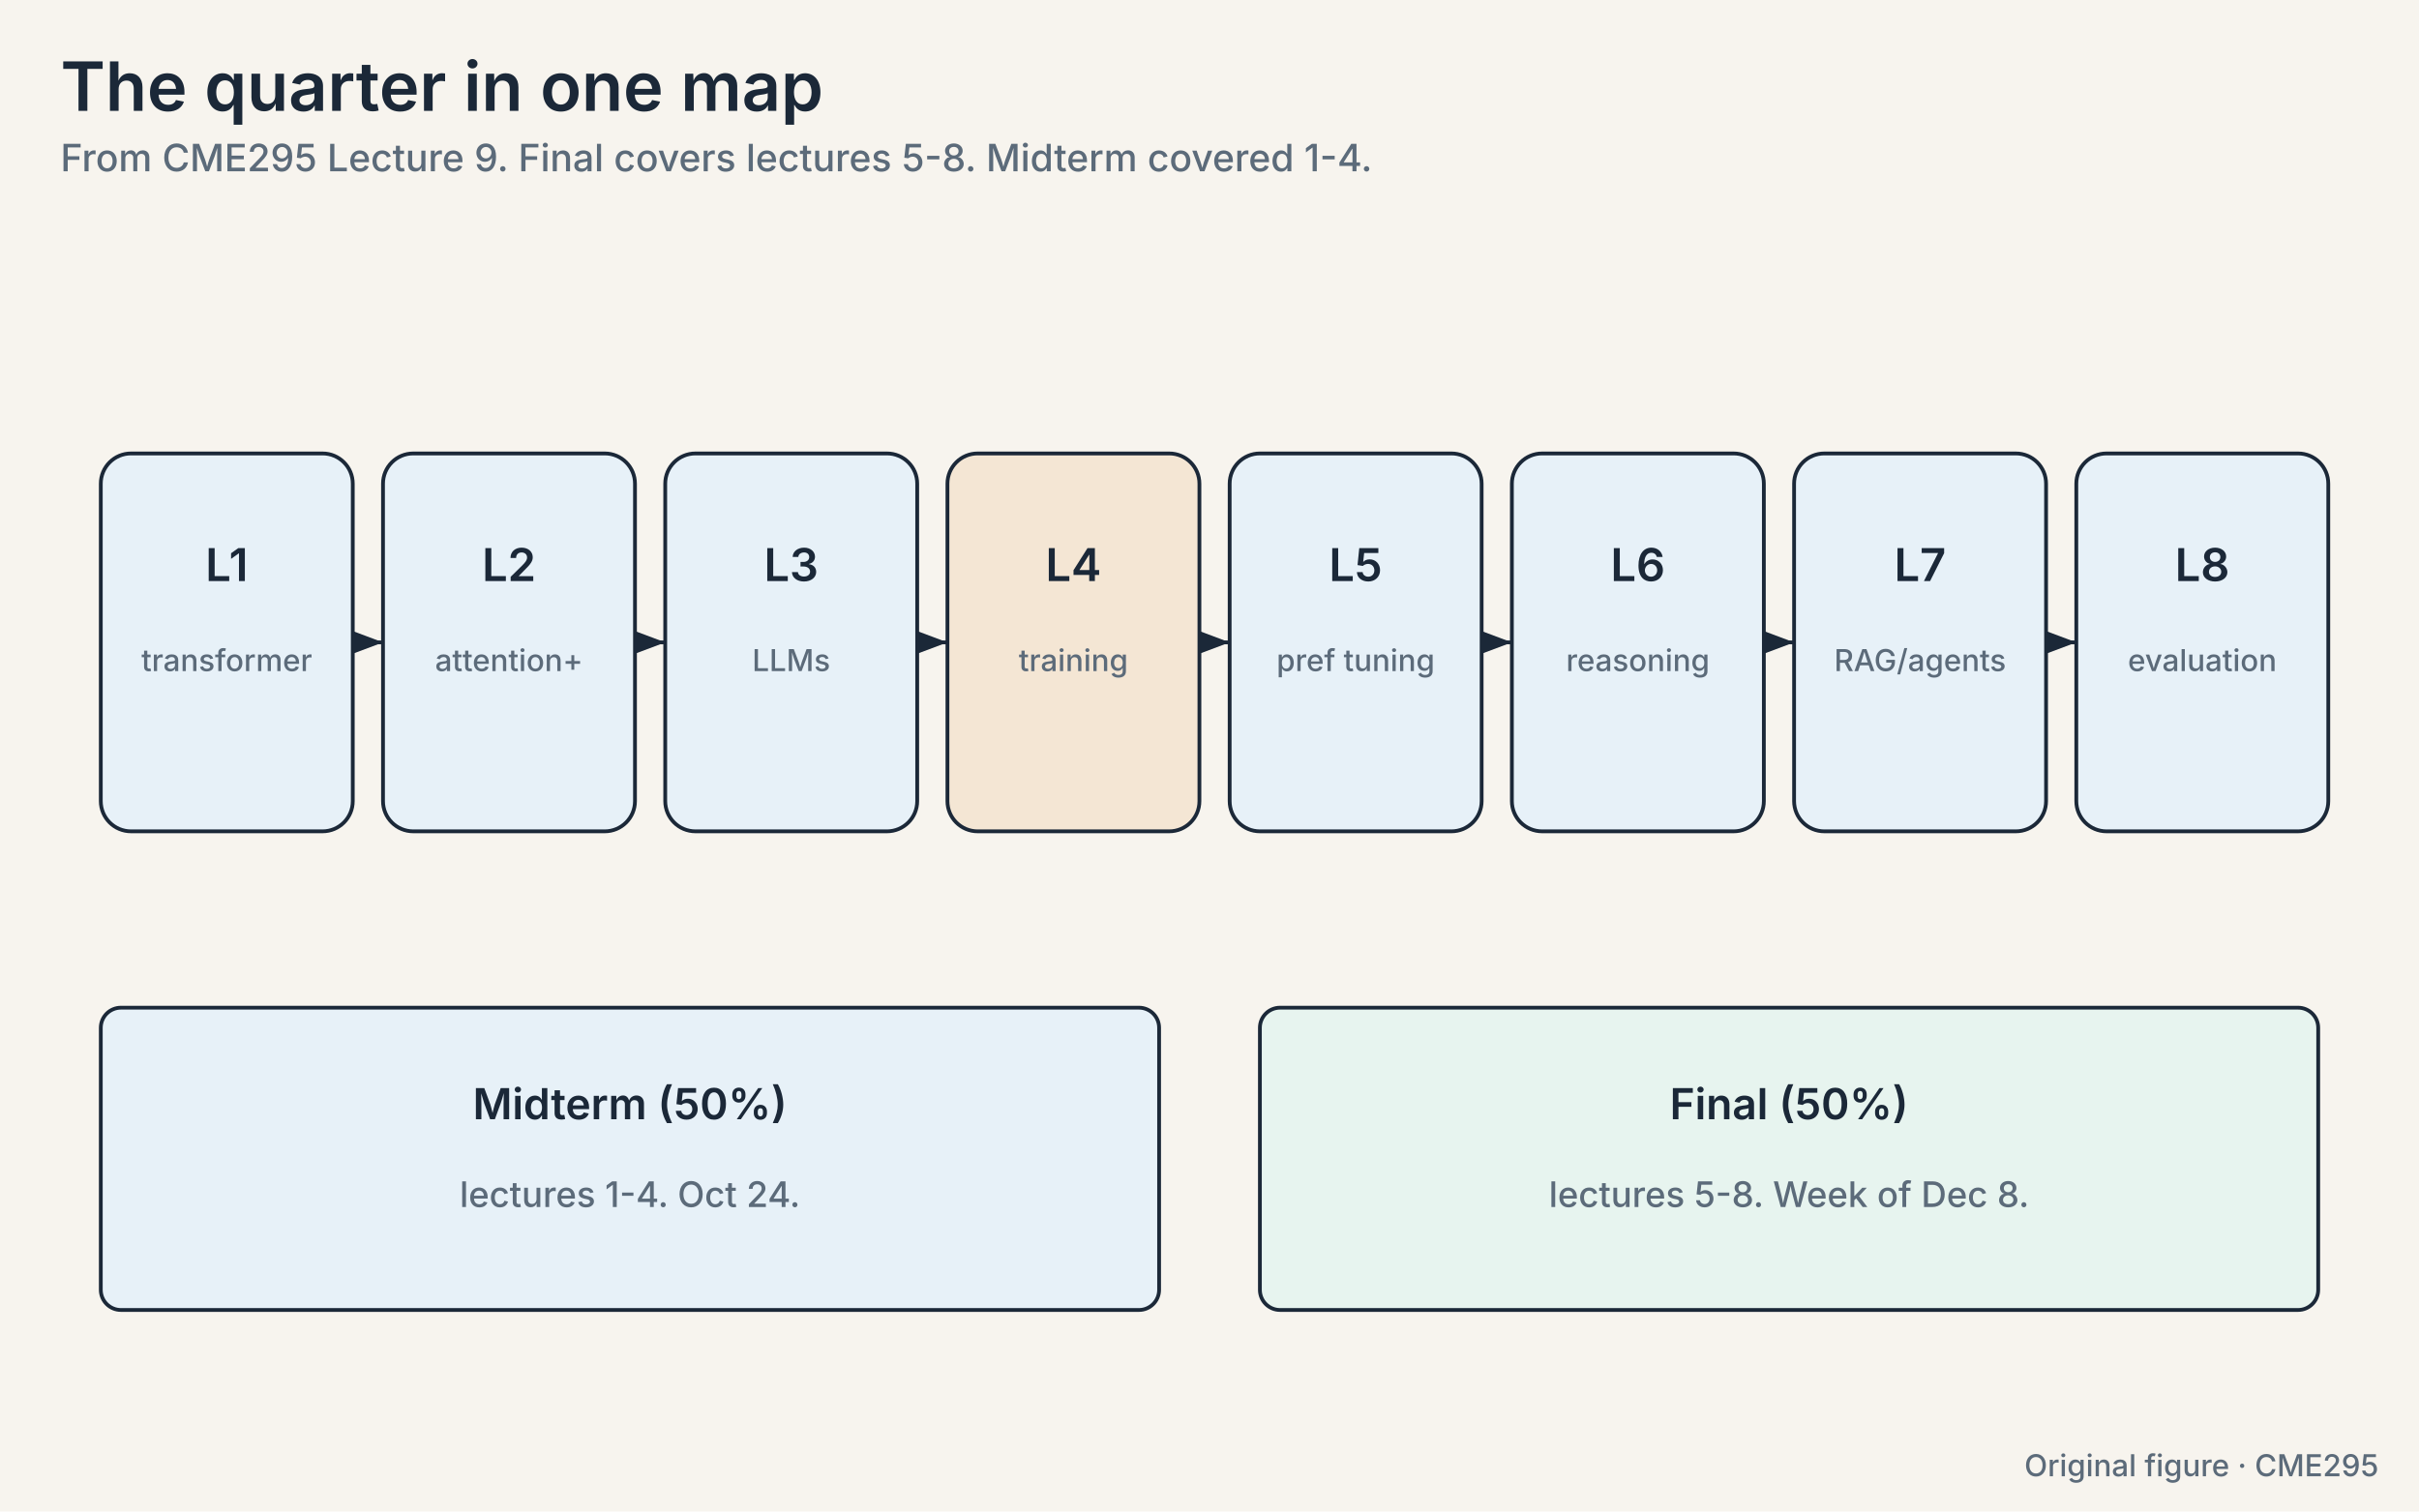
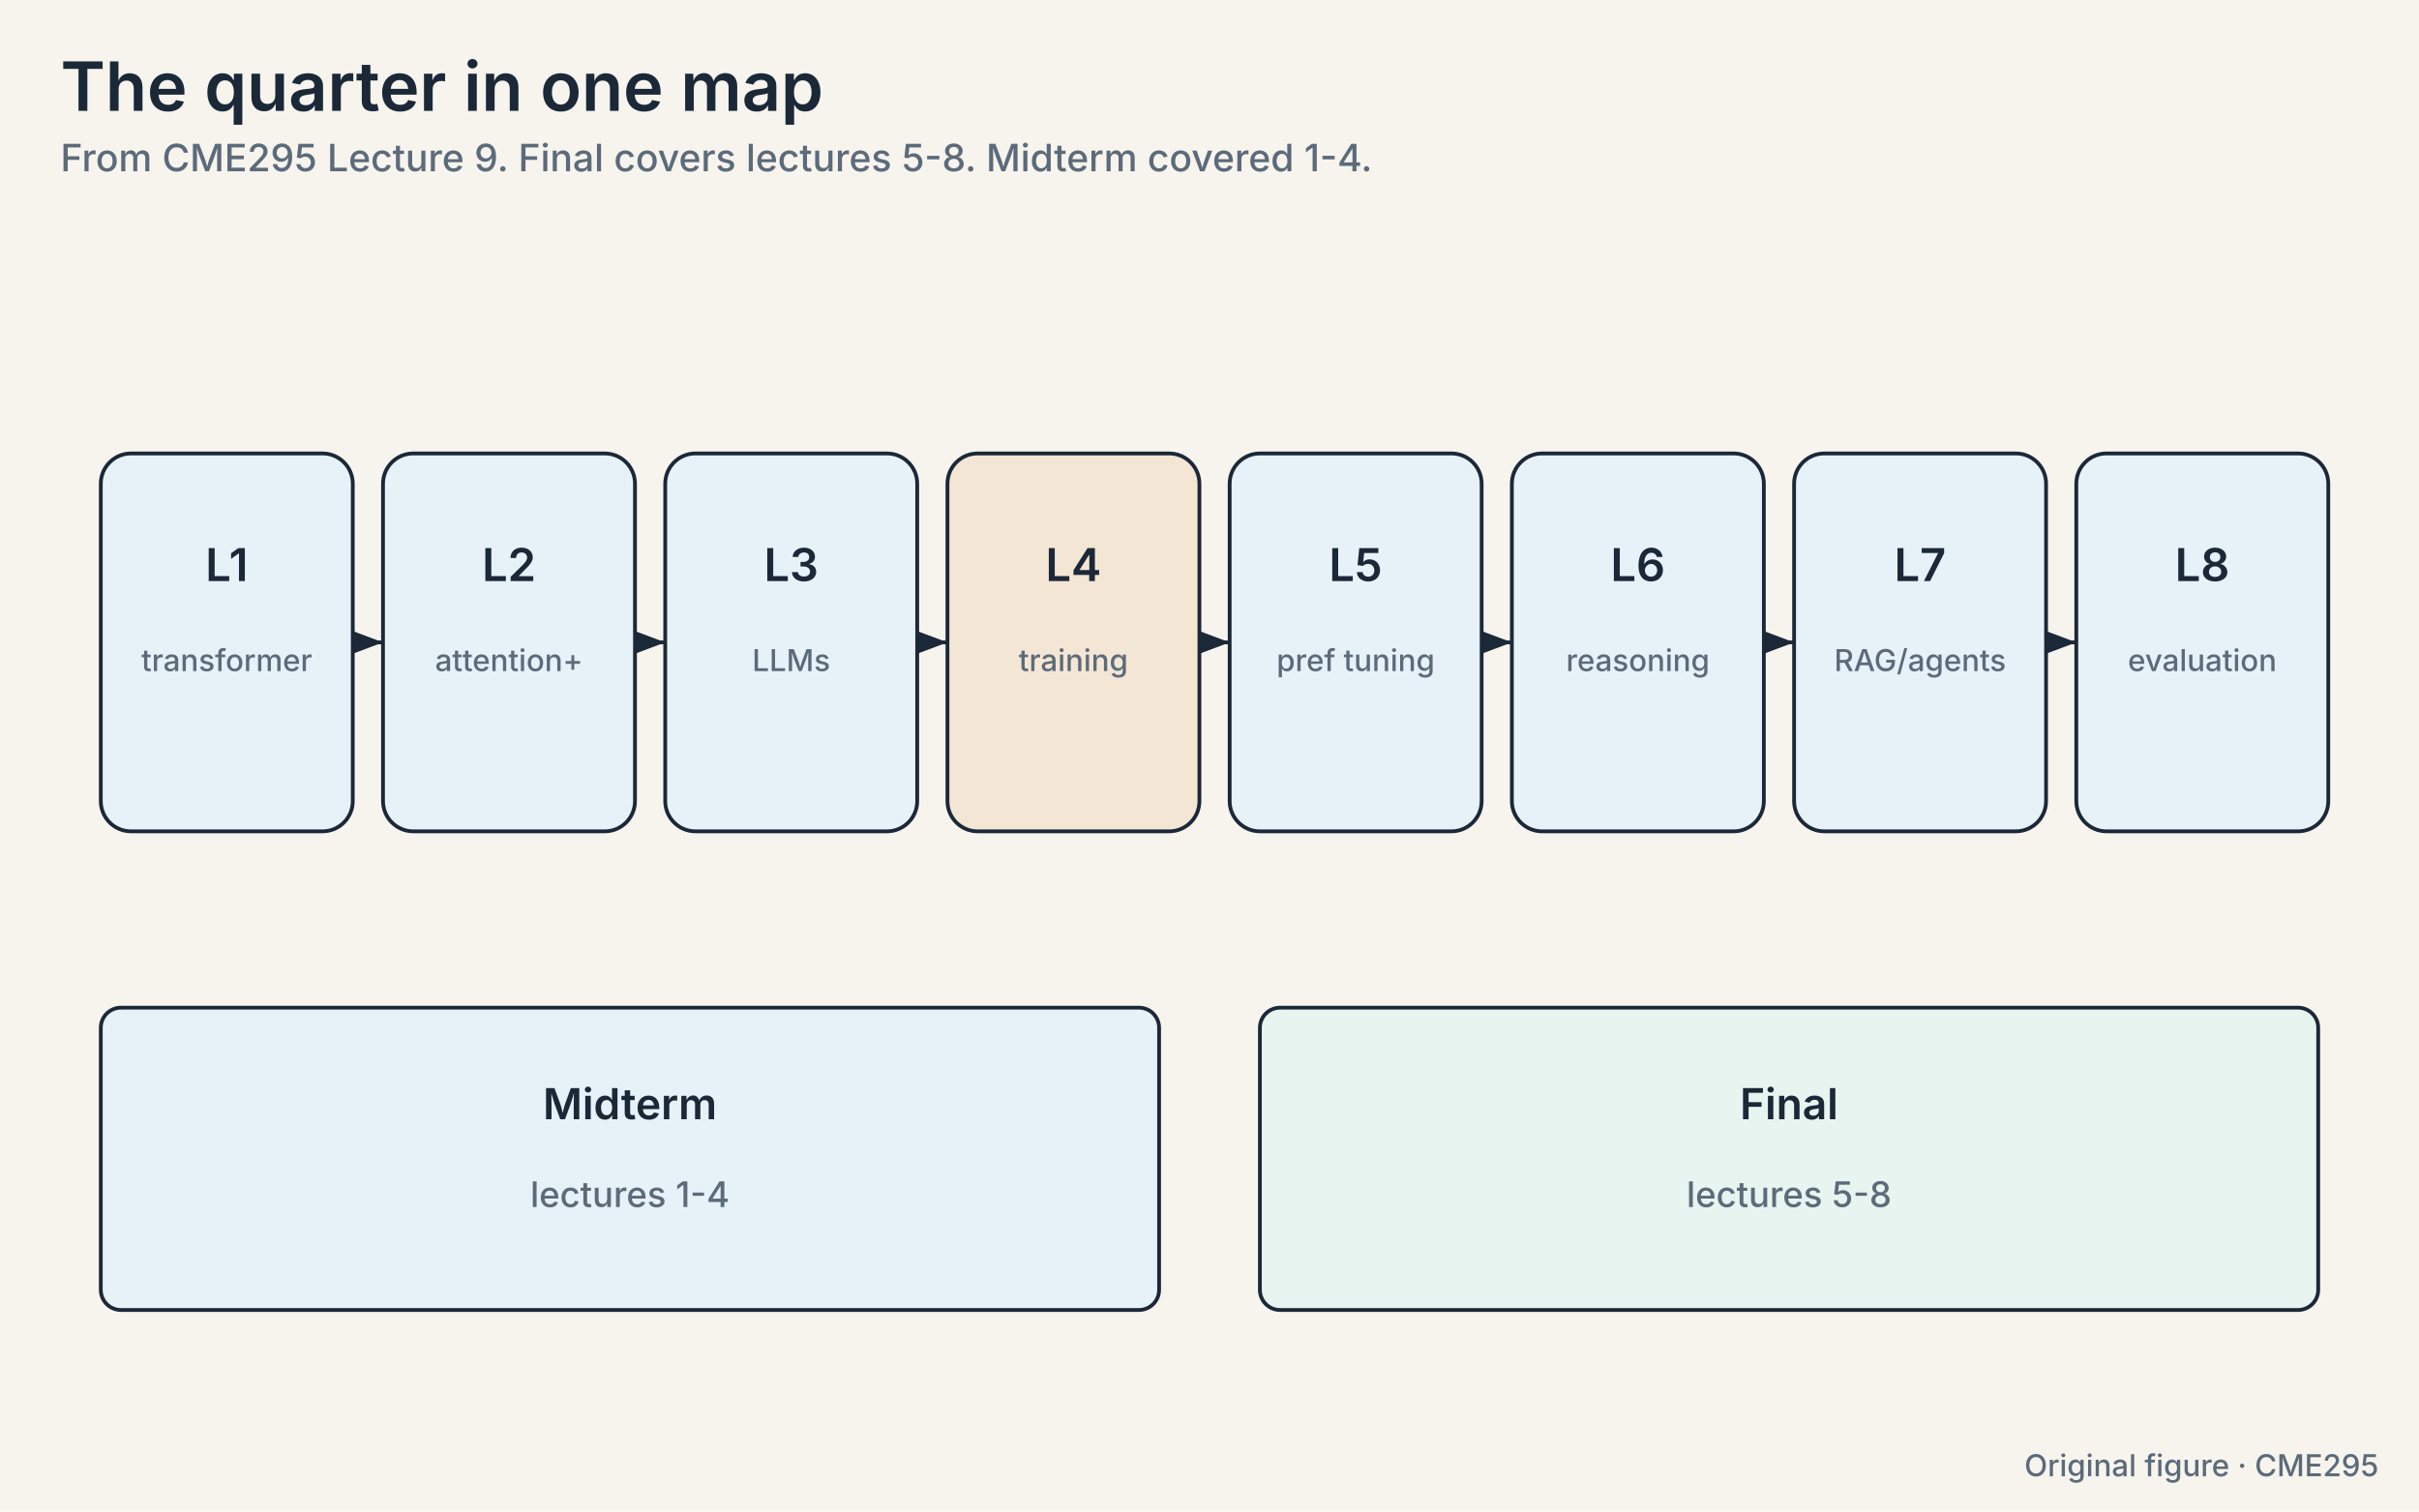
<svg xmlns="http://www.w3.org/2000/svg" width="960" height="600" viewBox="0 0 960 600" role="img">
  <defs>
    <marker id="ah-l09-arc" markerWidth="10" markerHeight="10" refX="8" refY="3" orient="auto">
      <path d="M0,0 L8,3 L0,6 Z" fill="#1B2838" />
    </marker>
    <marker id="aht-l09-arc" markerWidth="10" markerHeight="10" refX="8" refY="3" orient="auto">
      <path d="M0,0 L8,3 L0,6 Z" fill="#1F7A72" />
    </marker>
  </defs>
  <rect x="0" y="0" width="960" height="600" fill="#F7F4EE" />
  <text x="24" y="44" font-family="Inter,'Source Sans 3','IBM Plex Sans',sans-serif" font-size="27" font-weight="600" fill="#1B2838">The quarter in one map</text>
  <text x="24" y="68" font-family="Inter,'Source Sans 3','IBM Plex Sans',sans-serif" font-size="15" font-weight="450" fill="#5C6B7A">From CME295 Lecture 9. Final covers lectures 5-8. Midterm covered 1-4.</text>
  <rect x="40" y="180" width="100" height="150" rx="12" fill="#E7F1F8" stroke="#1B2838" stroke-width="1.5" />
  <text x="90" y="224.0" text-anchor="middle" font-family="Inter,'Source Sans 3','IBM Plex Sans',sans-serif" font-size="18" font-weight="600" fill="#1B2838" dominant-baseline="middle">L1</text>
  <text x="90" y="262.0" text-anchor="middle" font-family="Inter,'Source Sans 3','IBM Plex Sans',sans-serif" font-size="12" font-weight="450" fill="#5C6B7A" dominant-baseline="middle">transformer</text>
  <line x1="140" y1="255" x2="152" y2="255" stroke="#1B2838" stroke-width="1.5" marker-end="url(#ah-l09-arc)" />
  <rect x="152" y="180" width="100" height="150" rx="12" fill="#E7F1F8" stroke="#1B2838" stroke-width="1.5" />
  <text x="202" y="224.0" text-anchor="middle" font-family="Inter,'Source Sans 3','IBM Plex Sans',sans-serif" font-size="18" font-weight="600" fill="#1B2838" dominant-baseline="middle">L2</text>
  <text x="202" y="262.0" text-anchor="middle" font-family="Inter,'Source Sans 3','IBM Plex Sans',sans-serif" font-size="12" font-weight="450" fill="#5C6B7A" dominant-baseline="middle">attention+</text>
  <line x1="252" y1="255" x2="264" y2="255" stroke="#1B2838" stroke-width="1.5" marker-end="url(#ah-l09-arc)" />
  <rect x="264" y="180" width="100" height="150" rx="12" fill="#E7F1F8" stroke="#1B2838" stroke-width="1.5" />
  <text x="314" y="224.0" text-anchor="middle" font-family="Inter,'Source Sans 3','IBM Plex Sans',sans-serif" font-size="18" font-weight="600" fill="#1B2838" dominant-baseline="middle">L3</text>
  <text x="314" y="262.0" text-anchor="middle" font-family="Inter,'Source Sans 3','IBM Plex Sans',sans-serif" font-size="12" font-weight="450" fill="#5C6B7A" dominant-baseline="middle">LLMs</text>
  <line x1="364" y1="255" x2="376" y2="255" stroke="#1B2838" stroke-width="1.5" marker-end="url(#ah-l09-arc)" />
  <rect x="376" y="180" width="100" height="150" rx="12" fill="#F4E6D4" stroke="#1B2838" stroke-width="1.5" />
  <text x="426" y="224.0" text-anchor="middle" font-family="Inter,'Source Sans 3','IBM Plex Sans',sans-serif" font-size="18" font-weight="600" fill="#1B2838" dominant-baseline="middle">L4</text>
  <text x="426" y="262.0" text-anchor="middle" font-family="Inter,'Source Sans 3','IBM Plex Sans',sans-serif" font-size="12" font-weight="450" fill="#5C6B7A" dominant-baseline="middle">training</text>
  <line x1="476" y1="255" x2="488" y2="255" stroke="#1B2838" stroke-width="1.5" marker-end="url(#ah-l09-arc)" />
  <rect x="488" y="180" width="100" height="150" rx="12" fill="#E7F1F8" stroke="#1B2838" stroke-width="1.5" />
  <text x="538" y="224.0" text-anchor="middle" font-family="Inter,'Source Sans 3','IBM Plex Sans',sans-serif" font-size="18" font-weight="600" fill="#1B2838" dominant-baseline="middle">L5</text>
  <text x="538" y="262.0" text-anchor="middle" font-family="Inter,'Source Sans 3','IBM Plex Sans',sans-serif" font-size="12" font-weight="450" fill="#5C6B7A" dominant-baseline="middle">pref tuning</text>
  <line x1="588" y1="255" x2="600" y2="255" stroke="#1B2838" stroke-width="1.5" marker-end="url(#ah-l09-arc)" />
  <rect x="600" y="180" width="100" height="150" rx="12" fill="#E7F1F8" stroke="#1B2838" stroke-width="1.5" />
  <text x="650" y="224.0" text-anchor="middle" font-family="Inter,'Source Sans 3','IBM Plex Sans',sans-serif" font-size="18" font-weight="600" fill="#1B2838" dominant-baseline="middle">L6</text>
  <text x="650" y="262.0" text-anchor="middle" font-family="Inter,'Source Sans 3','IBM Plex Sans',sans-serif" font-size="12" font-weight="450" fill="#5C6B7A" dominant-baseline="middle">reasoning</text>
  <line x1="700" y1="255" x2="712" y2="255" stroke="#1B2838" stroke-width="1.5" marker-end="url(#ah-l09-arc)" />
  <rect x="712" y="180" width="100" height="150" rx="12" fill="#E7F1F8" stroke="#1B2838" stroke-width="1.5" />
  <text x="762" y="224.0" text-anchor="middle" font-family="Inter,'Source Sans 3','IBM Plex Sans',sans-serif" font-size="18" font-weight="600" fill="#1B2838" dominant-baseline="middle">L7</text>
  <text x="762" y="262.0" text-anchor="middle" font-family="Inter,'Source Sans 3','IBM Plex Sans',sans-serif" font-size="12" font-weight="450" fill="#5C6B7A" dominant-baseline="middle">RAG/agents</text>
  <line x1="812" y1="255" x2="824" y2="255" stroke="#1B2838" stroke-width="1.5" marker-end="url(#ah-l09-arc)" />
  <rect x="824" y="180" width="100" height="150" rx="12" fill="#E7F1F8" stroke="#1B2838" stroke-width="1.5" />
  <text x="874" y="224.0" text-anchor="middle" font-family="Inter,'Source Sans 3','IBM Plex Sans',sans-serif" font-size="18" font-weight="600" fill="#1B2838" dominant-baseline="middle">L8</text>
  <text x="874" y="262.0" text-anchor="middle" font-family="Inter,'Source Sans 3','IBM Plex Sans',sans-serif" font-size="12" font-weight="450" fill="#5C6B7A" dominant-baseline="middle">evaluation</text>
  <rect x="40" y="400" width="420" height="120" rx="8" fill="#E7F1F8" stroke="#1B2838" stroke-width="1.5" />
-   <text x="250" y="438.0" text-anchor="middle" font-family="Inter,'Source Sans 3','IBM Plex Sans',sans-serif" font-size="17" font-weight="600" fill="#1B2838" dominant-baseline="middle">Midterm (50%)</text>
-   <text x="250" y="474.0" text-anchor="middle" font-family="Inter,'Source Sans 3','IBM Plex Sans',sans-serif" font-size="14" font-weight="450" fill="#5C6B7A" dominant-baseline="middle">lectures 1-4. Oct 24.</text>
+   <text x="250" y="438.0" text-anchor="middle" font-family="Inter,'Source Sans 3','IBM Plex Sans',sans-serif" font-size="17" font-weight="600" fill="#1B2838" dominant-baseline="middle">Midterm</text>
+   <text x="250" y="474.0" text-anchor="middle" font-family="Inter,'Source Sans 3','IBM Plex Sans',sans-serif" font-size="14" font-weight="450" fill="#5C6B7A" dominant-baseline="middle">lectures 1-4</text>
  <rect x="500" y="400" width="420" height="120" rx="8" fill="#E7F4EF" stroke="#1B2838" stroke-width="1.5" />
-   <text x="710" y="438.0" text-anchor="middle" font-family="Inter,'Source Sans 3','IBM Plex Sans',sans-serif" font-size="17" font-weight="600" fill="#1B2838" dominant-baseline="middle">Final (50%)</text>
-   <text x="710" y="474.0" text-anchor="middle" font-family="Inter,'Source Sans 3','IBM Plex Sans',sans-serif" font-size="14" font-weight="450" fill="#5C6B7A" dominant-baseline="middle">lectures 5-8. Week of Dec 8.</text>
+   <text x="710" y="438.0" text-anchor="middle" font-family="Inter,'Source Sans 3','IBM Plex Sans',sans-serif" font-size="17" font-weight="600" fill="#1B2838" dominant-baseline="middle">Final</text>
+   <text x="710" y="474.0" text-anchor="middle" font-family="Inter,'Source Sans 3','IBM Plex Sans',sans-serif" font-size="14" font-weight="450" fill="#5C6B7A" dominant-baseline="middle">lectures 5-8</text>
  <text x="944" y="586" text-anchor="end" font-family="Inter,'Source Sans 3','IBM Plex Sans',sans-serif" font-size="12" font-weight="500" fill="#5C6B7A">Original figure · CME295</text>
</svg>
